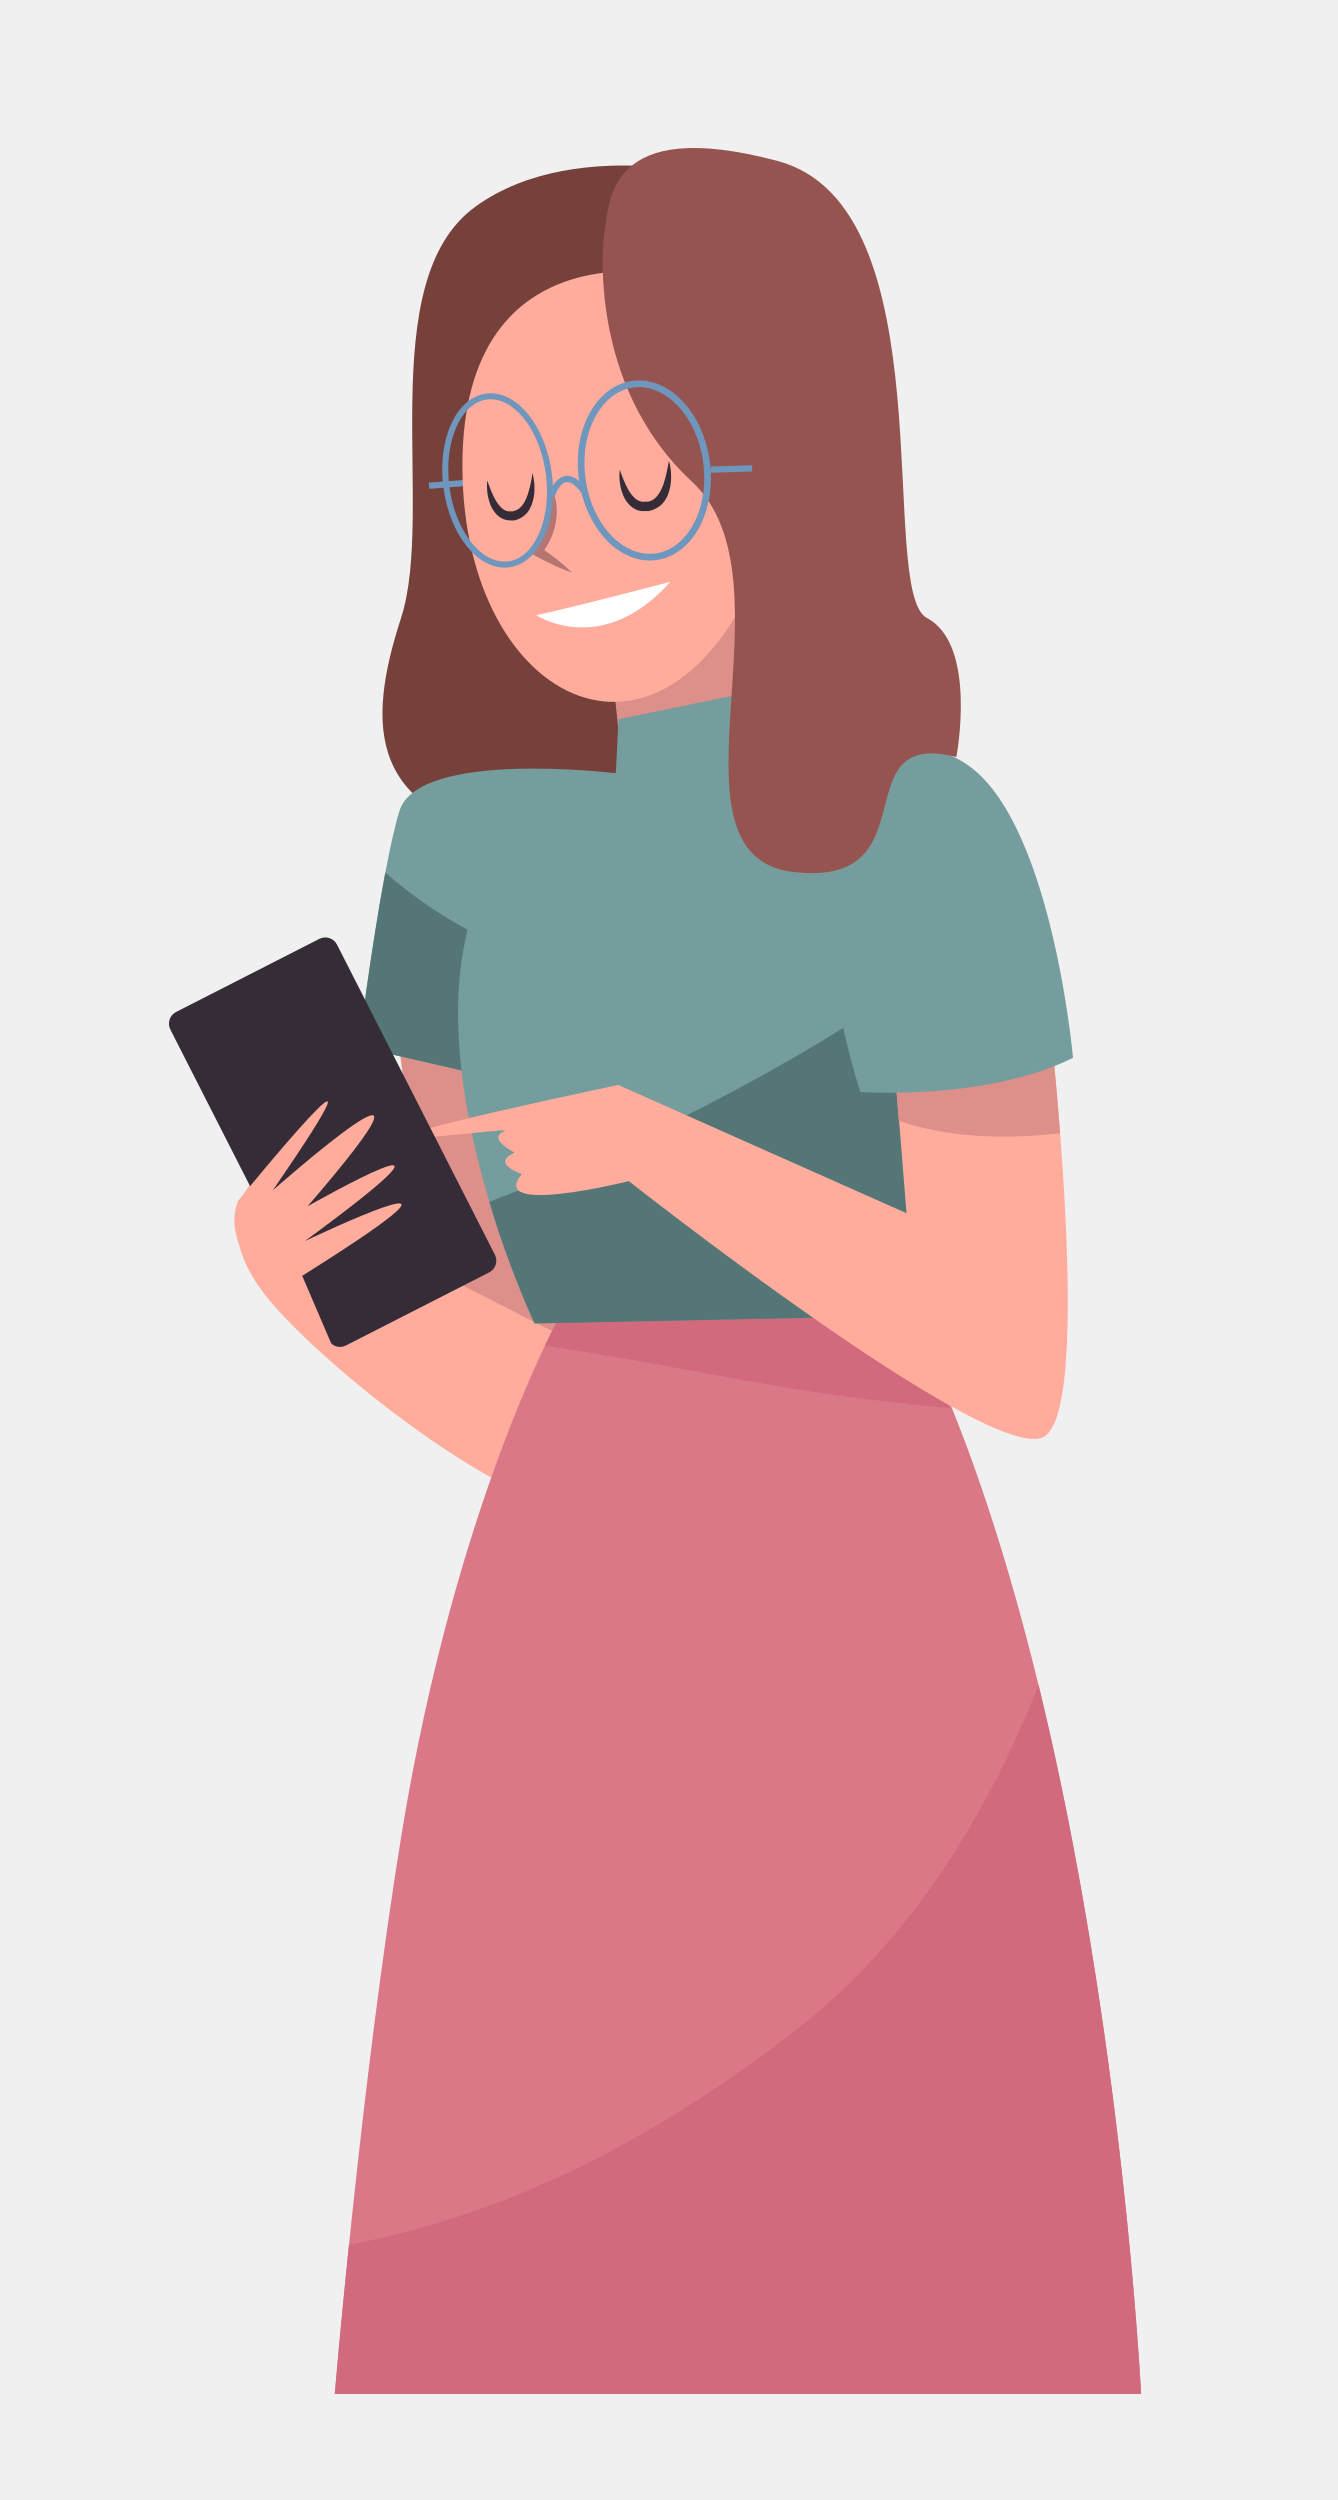
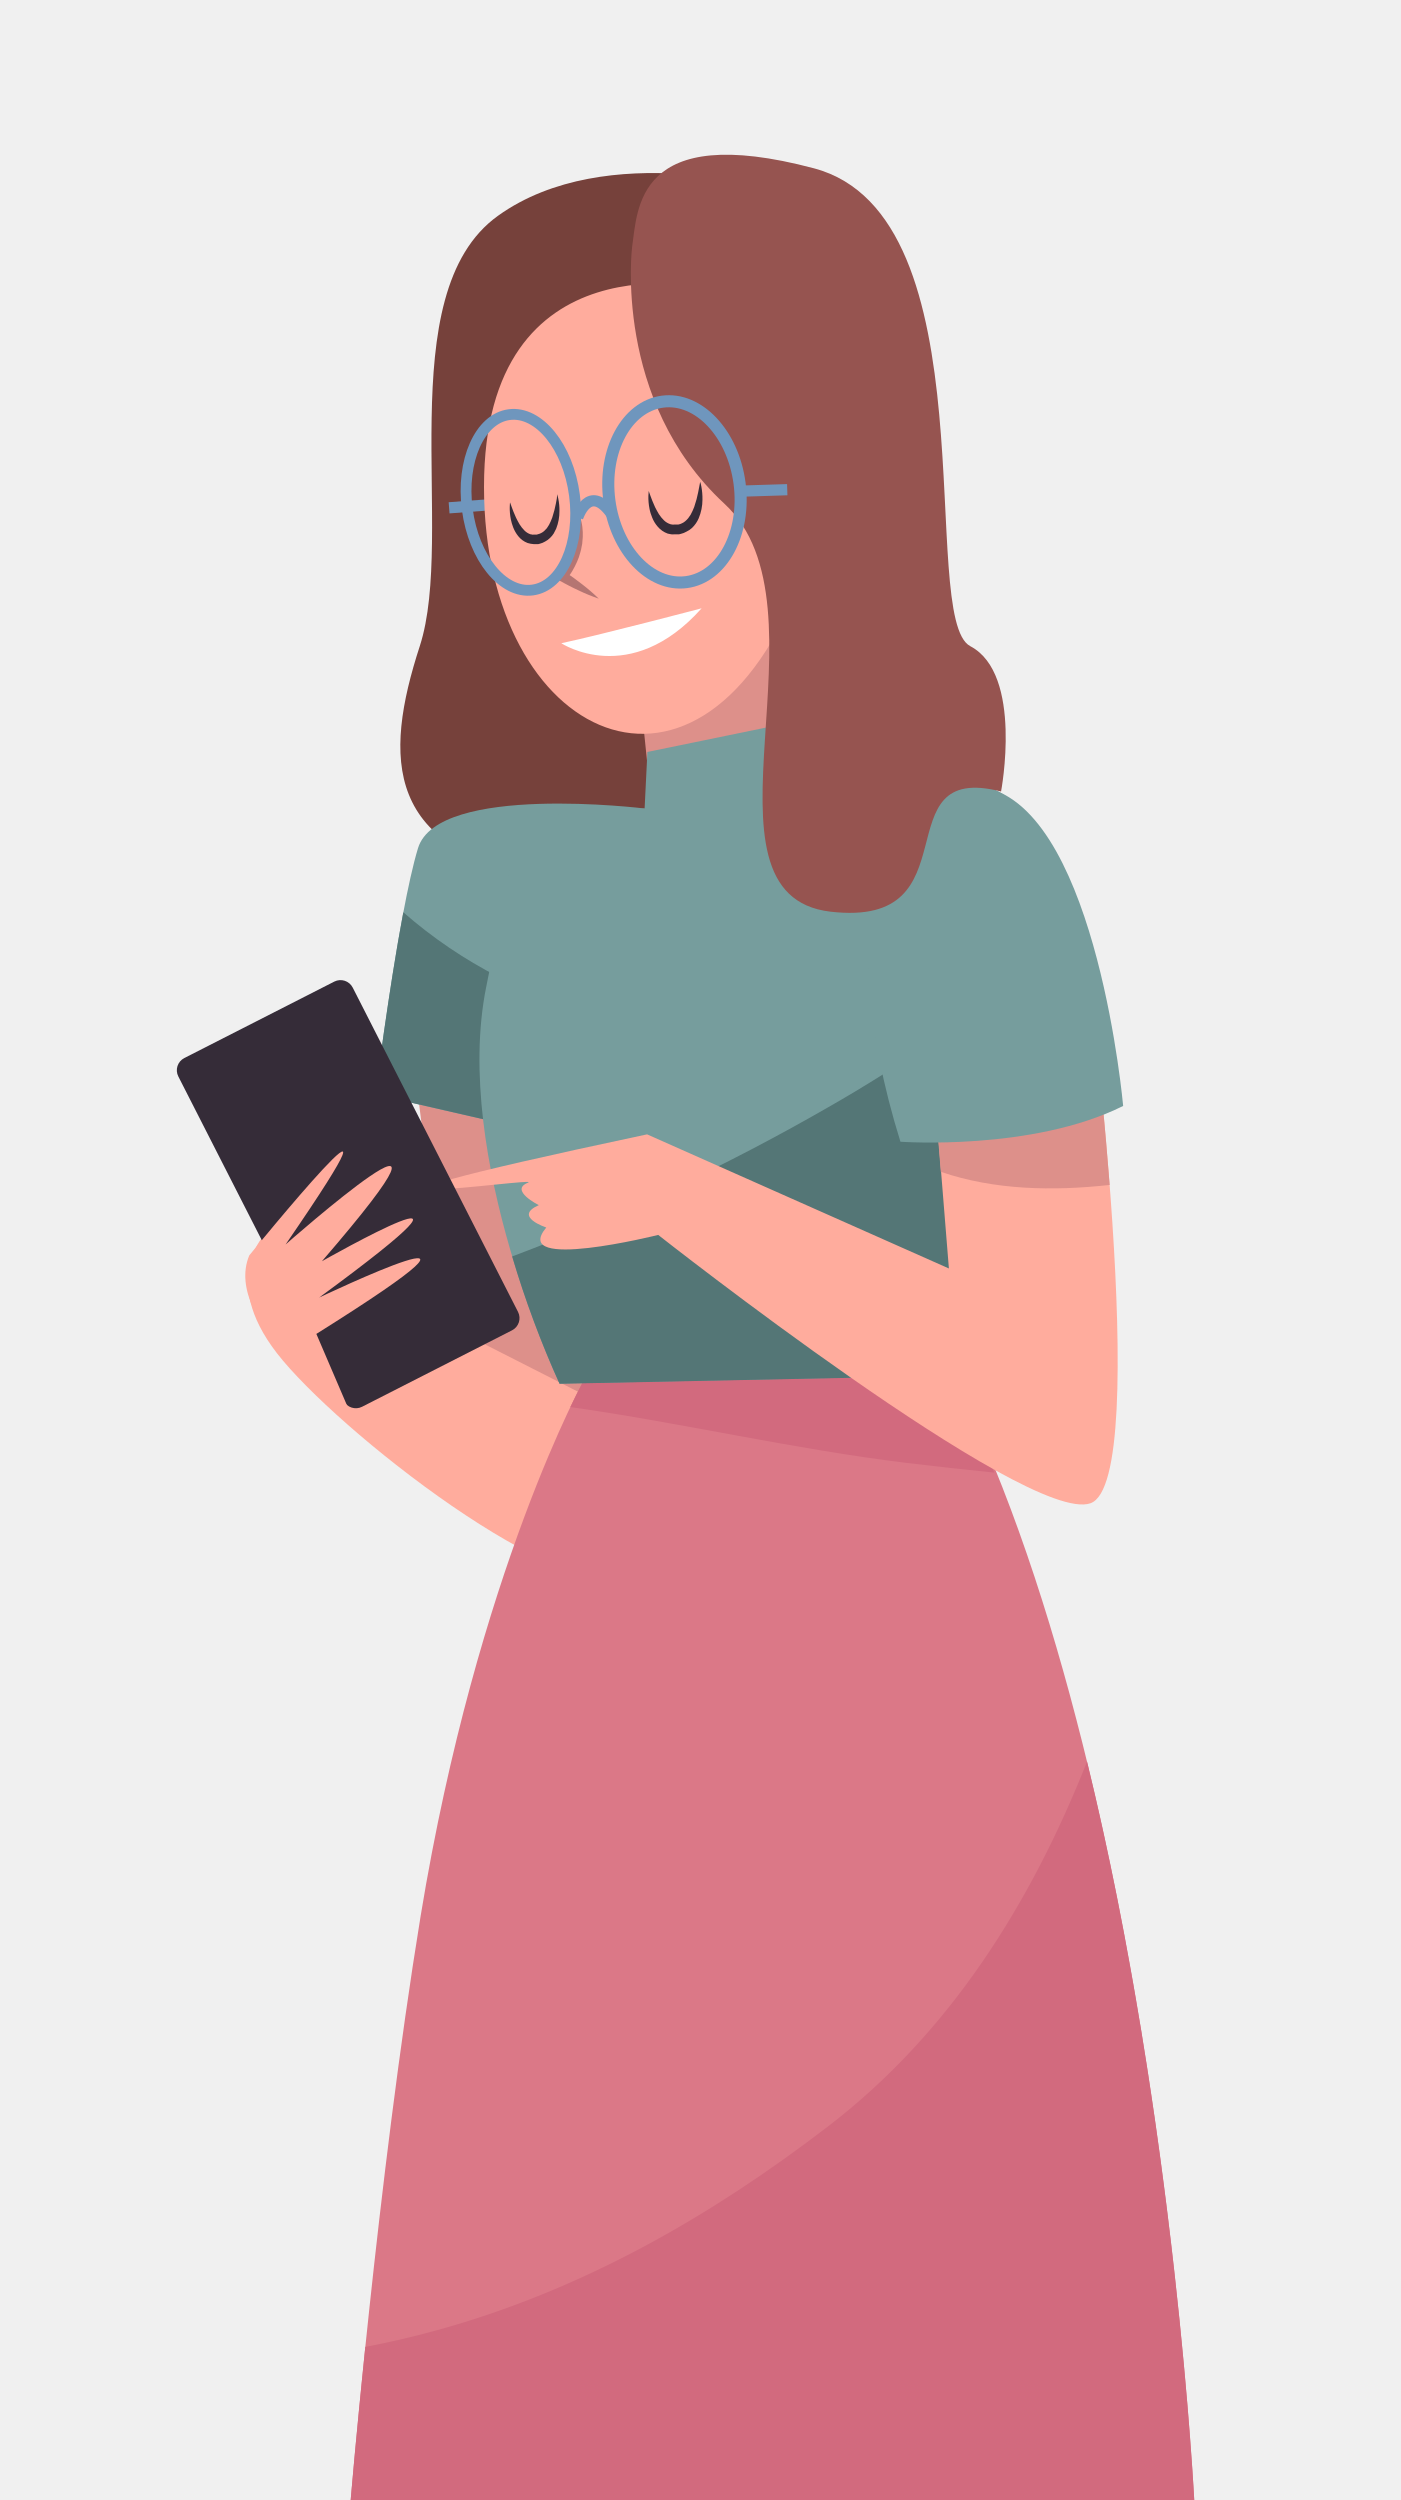
- <svg xmlns="http://www.w3.org/2000/svg" width="441" height="824" viewBox="0 0 441 824" fill="none">
-   <path d="M245.692 60.102C245.692 60.102 191.128 43.363 156.811 68.024C122.493 92.684 143.617 168.458 132.178 203.71C120.739 238.961 120.722 268.909 173.462 276.831C226.202 284.753 233.307 212.51 233.307 212.51L245.692 60.102Z" fill="#76413B" />
-   <path d="M129.529 326.17C129.529 326.17 139.213 425.725 152.407 440.708C165.601 455.69 188.531 459.203 188.531 459.203L182.338 317.352L129.529 326.17Z" fill="#DD908A" />
-   <path d="M83.772 388.717C83.772 388.717 68.807 402.821 87.213 426.603C105.619 450.386 177.866 507.664 200.744 497.09C223.622 486.516 191.059 443.342 191.059 443.342L83.772 388.717Z" fill="#FFAC9D" />
-   <path d="M208.313 262.055L202.98 254.874C202.98 254.874 137.872 246.849 131.628 267.376C125.383 287.904 118.245 345.044 118.245 345.044L172.654 357.546L208.313 262.055Z" fill="#769D9D" />
-   <path d="M157.017 307.984C146.214 302.446 136.132 295.598 127 287.594C122.304 312.41 118.227 345.027 118.227 345.027L172.636 357.529L186.398 320.848C176.366 317.127 166.556 312.832 157.017 307.984Z" fill="#547676" />
-   <path d="M184.23 434.37C184.23 434.37 150.343 495.075 132.453 603.999C118.864 687.298 110.349 789.058 110.349 789.058H376.098C376.098 789.058 364.366 550.441 294.82 423.641L184.23 434.37Z" fill="#DB7887" />
-   <path d="M260.847 670.249C223.622 698.888 182.871 722.171 137.27 734.674C129.907 736.706 122.493 738.428 115.028 739.84C112 769.116 110.349 788.989 110.349 788.989H376.098C376.098 788.989 370.249 669.939 342.297 555.332C324.665 599.9 299.189 640.801 260.847 670.249Z" fill="#D26A7E" />
-   <path d="M285.548 461.184C294.7 462.303 303.885 463.302 313.071 464.232C307.953 450.287 301.854 436.723 294.82 423.641L184.23 434.353C184.23 434.353 182.51 437.487 179.586 443.566C215.021 448.612 250.044 456.861 285.548 461.184Z" fill="#D26A7E" />
-   <path d="M254.207 159.072C254.207 159.072 254.207 269.494 261.242 271.837C268.278 274.179 207.263 274.179 207.263 274.179L199.058 194.307L254.207 159.072Z" fill="#DD908A" />
-   <path d="M203.858 237.05L264.493 224.564L267.16 249.552C267.16 249.552 312.641 234.38 324.235 260.264C335.829 286.147 306.414 433.475 306.414 433.475L176.197 436.161C176.197 436.161 142.31 364.728 153.095 311.153L163.812 257.595L202.98 254.874L203.858 237.05Z" fill="#769D9D" />
-   <path d="M260.572 349.177C228.79 367.473 195.579 383.162 161.266 396.088C165.321 409.794 170.31 423.207 176.197 436.23L306.414 433.544C306.414 433.544 322.704 351.967 326.265 299.546C307.911 319.935 283.278 336.209 260.572 349.177Z" fill="#547676" />
-   <path d="M342.211 302.387C342.211 302.387 363.317 466.832 343.38 473.893C323.444 480.954 207.263 389.302 207.263 389.302C207.263 389.302 160.337 401.047 172.017 386.96C172.017 386.96 161.455 383.516 169.66 379.917C169.66 379.917 160.285 375.215 166.22 372.856C172.155 370.497 71.181 385.789 203.754 357.598L298.794 399.876L294.149 342.323L342.211 302.387Z" fill="#FFAC9D" />
-   <path d="M349.418 373.545C346.528 336.037 342.211 302.387 342.211 302.387L294.046 342.323L296.248 369.412C313.071 375.181 331.563 375.525 349.418 373.545Z" fill="#DD908A" />
-   <path d="M283.536 359.923C283.536 359.923 325.13 362.92 353.667 348.643C353.667 348.643 345.651 258.473 311.764 248.64C277.876 238.806 261.242 288.283 283.536 359.923Z" fill="#769D9D" />
-   <path d="M105.259 309.446L58.041 333.543C55.917 334.627 55.073 337.23 56.156 339.357L108.208 441.586C109.29 443.713 111.891 444.558 114.015 443.474L161.233 419.378C163.357 418.294 164.202 415.69 163.119 413.564L111.067 311.334C109.984 309.207 107.384 308.362 105.259 309.446Z" fill="#352C38" />
-   <path d="M78.492 395.76C78.492 395.76 136.564 324.413 89.931 392.316C89.931 392.316 156.811 333.282 101.37 397.603C101.37 397.603 166.495 360.595 100.492 409.055C100.492 409.055 172.74 374.613 99.615 420.507L110.177 445.168C110.177 445.168 69.684 416.908 78.492 395.76Z" fill="#FFAC9D" />
-   <path d="M164.018 158.366L141.415 160.088" stroke="#6F96BD" stroke-width="2.05" stroke-miterlimit="10" />
-   <path d="M223.622 90.928C223.622 90.928 152.407 73.586 152.407 153.492C152.407 233.399 221.059 266.343 252.727 181.494C284.396 96.645 223.622 90.928 223.622 90.928Z" fill="#FFAC9D" />
-   <path d="M199.058 77.719C199.058 77.719 192.9 126.18 228.095 158.779C263.289 191.379 215.778 282.118 261.535 287.405C307.291 292.691 277.377 239.822 315.221 249.518C315.221 249.518 322.257 212.51 305.537 203.71C288.817 194.909 312.572 68.024 256.305 53.058C200.039 38.093 200.813 66.267 199.058 77.719Z" fill="#965450" />
-   <path d="M220.939 191.758C220.939 191.758 190.096 199.904 176.748 202.78C176.748 202.78 198.37 217.09 220.939 191.758Z" fill="white" />
-   <path d="M175.457 155.8C175.457 155.8 175.612 156.317 175.802 157.23C176.059 158.499 176.18 159.792 176.163 161.087C176.179 162.996 175.829 164.89 175.131 166.667C174.907 167.166 174.632 167.683 174.357 168.182C174.032 168.693 173.645 169.162 173.204 169.577C172.752 170.037 172.23 170.42 171.656 170.714C171.122 171.035 170.542 171.273 169.936 171.42L169.454 171.54H169.265H168.938H168.164C167.475 171.503 166.793 171.382 166.134 171.179C164.97 170.737 163.947 169.987 163.175 169.009C162.521 168.185 161.993 167.268 161.61 166.288C161.285 165.456 161.032 164.597 160.853 163.722C160.604 162.446 160.489 161.147 160.509 159.847C160.509 158.917 160.612 158.383 160.612 158.383C160.612 158.383 160.802 158.883 161.094 159.744C161.386 160.605 161.868 161.828 162.487 163.188C162.814 163.877 163.193 164.583 163.606 165.289C164.043 165.992 164.556 166.645 165.136 167.235C165.676 167.782 166.335 168.195 167.063 168.441C167.218 168.441 167.355 168.441 167.51 168.527C167.686 168.563 167.868 168.563 168.044 168.527H168.818H169.024L169.299 168.441C170.057 168.271 170.76 167.916 171.346 167.407C171.649 167.136 171.93 166.842 172.189 166.529C172.438 166.186 172.668 165.83 172.877 165.461C173.278 164.707 173.622 163.924 173.909 163.119C174.167 162.327 174.391 161.552 174.58 160.812C174.941 159.348 175.182 158.056 175.337 157.161L175.457 155.8Z" fill="#352C38" />
-   <path d="M220.474 151.891C220.634 152.387 220.761 152.893 220.853 153.406C221.103 154.752 221.218 156.119 221.197 157.488C221.197 159.516 220.794 161.524 220.01 163.395C219.522 164.537 218.808 165.568 217.911 166.426C217.402 166.898 216.821 167.288 216.191 167.579C215.61 167.926 214.977 168.176 214.316 168.32L213.817 168.44H212.389C212.052 168.477 211.712 168.477 211.375 168.44L210.256 168.217C209.018 167.771 207.92 167.005 207.074 165.995C206.342 165.147 205.76 164.181 205.354 163.136C205.165 162.671 205.01 162.206 204.855 161.759C204.7 161.311 204.632 160.863 204.528 160.433C204.257 159.084 204.136 157.709 204.167 156.334C204.171 155.816 204.205 155.298 204.27 154.784L204.786 156.231C205.113 157.143 205.595 158.418 206.266 159.864C206.61 160.57 207.023 161.311 207.47 162.069C207.938 162.794 208.486 163.464 209.104 164.066C209.688 164.624 210.395 165.037 211.168 165.272C211.33 165.291 211.491 165.319 211.65 165.358C211.848 165.401 212.054 165.401 212.252 165.358H213.06H213.301H213.594C214.008 165.283 214.409 165.143 214.781 164.945C215.158 164.776 215.506 164.55 215.813 164.273C216.136 163.995 216.435 163.689 216.707 163.36C216.982 163.016 217.223 162.637 217.464 162.275C217.898 161.481 218.277 160.658 218.599 159.813C218.875 158.986 219.133 158.091 219.339 157.384C219.735 155.835 219.993 154.491 220.165 153.544L220.474 151.891Z" fill="#352C38" />
-   <path d="M180.618 158.779C181.25 159.615 181.771 160.53 182.166 161.5C182.571 162.473 182.882 163.482 183.095 164.514C183.22 165.036 183.312 165.565 183.37 166.098C183.37 166.632 183.508 167.166 183.508 167.7C183.508 168.234 183.508 168.768 183.508 169.302L183.37 170.92C183.37 171.454 183.198 171.971 183.112 172.505C183.037 173.042 182.916 173.572 182.751 174.089L182.287 175.639L181.685 177.137C181.252 178.117 180.764 179.072 180.222 179.996C179.964 180.461 179.638 180.891 179.345 181.339L178.416 182.631L177.935 180.289C178.863 180.943 179.792 181.546 180.704 182.217C181.616 182.889 182.424 183.543 183.388 184.25C185.191 185.642 186.914 187.137 188.548 188.727C186.394 187.994 184.285 187.132 182.235 186.144C181.203 185.696 180.222 185.162 179.208 184.663C178.193 184.163 177.247 183.595 176.249 183.079L174.855 182.321L175.784 180.736C176.008 180.323 176.249 179.893 176.507 179.497C176.765 179.1 177.023 178.687 177.229 178.257C177.642 177.413 178.141 176.534 178.485 175.725C178.879 174.867 179.224 173.988 179.517 173.09C179.689 172.652 179.832 172.203 179.947 171.747C180.068 171.299 180.222 170.851 180.326 170.387C180.498 169.474 180.704 168.544 180.824 167.597C180.824 167.114 180.824 166.649 180.962 166.167C181.1 165.685 180.962 165.203 181.065 164.721C181.065 163.756 181.065 162.775 181.065 161.776C180.982 160.768 180.833 159.767 180.618 158.779Z" fill="#B57572" />
-   <path d="M180.893 156.127C182.906 171.403 176.988 184.783 167.665 186.006C158.342 187.229 149.156 175.863 147.143 160.588C145.131 145.312 151.048 131.932 160.354 130.709C169.66 129.486 178.898 140.852 180.893 156.127Z" stroke="#6F96BD" stroke-width="1.98" stroke-miterlimit="10" />
-   <path d="M216.136 183.509C227.456 182.01 234.952 168.062 232.878 152.353C230.804 136.644 219.945 125.124 208.625 126.622C197.304 128.12 189.808 142.069 191.882 157.778C193.956 173.487 204.815 185.007 216.136 183.509Z" stroke="#6F96BD" stroke-width="2.21" stroke-miterlimit="10" />
-   <path d="M181.891 163.171C181.891 163.171 185.417 152.166 192.453 161.862" stroke="#6F96BD" stroke-width="2.05" stroke-miterlimit="10" />
-   <path d="M234.253 154.801L247.894 154.371" stroke="#6F96BD" stroke-width="2.05" stroke-miterlimit="10" />
+ <svg xmlns="http://www.w3.org/2000/svg" viewBox="0 0 256.37 457.64">
+   <defs>
+     <style>.cls-1{fill:#76413b;}.cls-2{fill:#dd908a;}.cls-3{fill:#ffac9d;}.cls-4{fill:#769d9d;}.cls-5{fill:#547676;}.cls-6{fill:#db7887;}.cls-7{fill:#d26a7e;}.cls-8{fill:#352c38;}.cls-13,.cls-14,.cls-9{fill:none;stroke:#6f96bd;stroke-miterlimit:10;}.cls-9{stroke-width:2.05px;}.cls-10{fill:#965450;}.cls-11{fill:#fff;}.cls-12{fill:#b57572;}.cls-13{stroke-width:1.98px;}.cls-14{stroke-width:2.21px;}</style>
+   </defs>
+   <g id="OBJECTS">
+     <path class="cls-1" d="M142.83,34.9s-31.72-9.72-51.67,4.6-7.67,58.32-14.32,78.79-6.66,37.86,24,42.46,34.79-37.35,34.79-37.35Z" />
+     <path class="cls-2" d="M75.3,189.4s5.63,57.81,13.3,66.51,21,10.74,21,10.74L106,184.28Z" />
+     <path class="cls-3" d="M48.7,225.72s-8.7,8.19,2,22,52.7,47.07,66,40.93-5.63-31.21-5.63-31.21Z" />
+     <path class="cls-4" d="M121.1,152.17,118,148s-37.85-4.66-41.48,7.26-7.78,45.1-7.78,45.1l31.63,7.26Z" />
+     <path class="cls-5" d="M91.28,178.84A86,86,0,0,1,73.83,167c-2.73,14.41-5.1,33.35-5.1,33.35l31.63,7.26,8-21.3A162.21,162.21,0,0,1,91.28,178.84Z" />
+     <path class="cls-6" d="M107.1,252.23S87.4,287.48,77,350.73C69.1,399.1,64.15,458.19,64.15,458.19H218.64S211.82,319.63,171.39,246Z" />
+     <path class="cls-7" d="M151.64,389.2C130,405.83,106.31,419.35,79.8,426.61c-4.28,1.18-8.59,2.18-12.93,3-1.76,17-2.72,28.54-2.72,28.54H218.64s-3.4-69.13-19.65-135.68C188.74,348.35,173.93,372.1,151.64,389.2Z" />
+     <path class="cls-7" d="M166,267.8c5.32.65,10.66,1.23,16,1.77A182.56,182.56,0,0,0,171.39,246l-64.29,6.22s-1,1.82-2.7,5.35C125,260.5,145.36,265.29,166,267.8Z" />
+     <path class="cls-2" d="M147.78,92.37s0,64.12,4.09,65.48-31.38,1.36-31.38,1.36l-4.77-46.38Z" />
+     <path class="cls-4" d="M118.51,137.65l35.25-7.25,1.55,14.51s26.44-8.81,33.18,6.22-10.36,100.58-10.36,100.58l-75.7,1.56S82.73,211.79,89,180.68l6.23-31.1L118,148Z" />
+     <path class="cls-5" d="M151.48,202.76A394.55,394.55,0,0,1,93.75,230a181.6,181.6,0,0,0,8.68,23.31l75.7-1.56s9.47-47.37,11.54-77.81C179,185.78,164.68,195.23,151.48,202.76Z" />
+     <path class="cls-3" d="M198.94,175.59s12.27,95.49.68,99.59-79.13-49.12-79.13-49.12S93.21,232.88,100,224.7c0,0-6.14-2-1.37-4.09,0,0-5.45-2.73-2-4.1s-55.25,7.51,21.82-8.86L173.7,232.2,171,198.78Z" />
+     <path class="cls-2" d="M203.13,216.91c-1.68-21.78-4.19-41.32-4.19-41.32l-28,23.19,1.28,15.73C182,217.86,192.75,218.06,203.13,216.91Z" />
+     <path class="cls-4" d="M164.83,209s24.18,1.74,40.77-6.55c0,0-4.66-52.36-24.36-58.07S151.87,167.4,164.83,209Z" />
+     <rect class="cls-8" x="45.83" y="182.77" width="35.83" height="71.65" rx="2.51" ry="2.51" transform="translate(-92.33 52.8) rotate(-27.01)" />
+     <path class="cls-3" d="M45.63,229.81s33.76-41.43,6.65-2c0,0,38.88-34.28,6.65,3.07,0,0,37.86-21.49-.51,6.65,0,0,42-20-.51,6.65l6.14,14.32S40.51,242.09,45.63,229.81Z" />
+     <line class="cls-9" x1="95.35" y1="91.96" x2="82.21" y2="92.96" />
+     <path class="cls-3" d="M130,52.8S88.6,42.73,88.6,89.13s39.91,65.53,58.32,16.26S130,52.8,130,52.8Z" />
+     <path class="cls-10" d="M115.72,45.13S112.14,73.27,132.6,92.2s-7.16,71.62,19.44,74.69,9.21-27.63,31.21-22c0,0,4.09-21.49-5.63-26.6S181.71,39.5,149,30.81,116.74,38.48,115.72,45.13Z" />
+     <path class="cls-11" d="M128.44,111.35s-17.93,4.73-25.69,6.4C102.75,117.75,115.32,126.06,128.44,111.35Z" />
+     <path class="cls-8" d="M102,90.47s.09.3.2.83a10.54,10.54,0,0,1,.21,2.24,8.65,8.65,0,0,1-.6,3.24c-.13.29-.29.59-.45.88a4.24,4.24,0,0,1-.67.81,3.49,3.49,0,0,1-.9.66,3.58,3.58,0,0,1-1,.41l-.28.07h0l-.11,0h-.19l-.45,0a4.9,4.9,0,0,1-1.18-.21,4,4,0,0,1-1.72-1.26,6.11,6.11,0,0,1-.91-1.58,9.09,9.09,0,0,1-.44-1.49,10.82,10.82,0,0,1-.2-2.25c0-.54.06-.85.06-.85s.11.29.28.79.45,1.21.81,2c.19.4.41.81.65,1.22a6.52,6.52,0,0,0,.89,1.13,2.85,2.85,0,0,0,1.12.7c.09,0,.17,0,.26.05a.76.76,0,0,0,.31,0l.45,0h.12l.16-.05a2.72,2.72,0,0,0,1.19-.6,4.74,4.74,0,0,0,.49-.51,6.57,6.57,0,0,0,.4-.62,10.23,10.23,0,0,0,.6-1.36c.15-.46.28-.91.39-1.34.21-.85.35-1.6.44-2.12Z" />
+     <path class="cls-8" d="M128.17,88.2a6.71,6.71,0,0,1,.22.88,11.93,11.93,0,0,1,.2,2.37,8.86,8.86,0,0,1-.69,3.43,5.33,5.33,0,0,1-1.22,1.76,3.84,3.84,0,0,1-1,.67,3.65,3.65,0,0,1-1.09.43l-.29.07h-.83a2.74,2.74,0,0,1-.59,0l-.65-.13a4.32,4.32,0,0,1-1.85-1.29,5.7,5.7,0,0,1-1-1.66c-.11-.27-.2-.54-.29-.8s-.13-.52-.19-.77a10.83,10.83,0,0,1-.21-2.38,7.54,7.54,0,0,1,.06-.9l.3.84c.19.53.47,1.27.86,2.11.2.41.44.84.7,1.28a6.68,6.68,0,0,0,.95,1.16,3,3,0,0,0,1.2.7,2.33,2.33,0,0,1,.28.05.82.82,0,0,0,.35,0l.47,0H124l.17,0a2.36,2.36,0,0,0,.69-.24,2.29,2.29,0,0,0,.6-.39,4.35,4.35,0,0,0,.52-.53c.16-.2.3-.42.44-.63a11.51,11.51,0,0,0,.66-1.43c.16-.48.31-1,.43-1.41.23-.9.38-1.68.48-2.23Z" />
+     <path class="cls-12" d="M105,92.2a7,7,0,0,1,.9,1.58,9.59,9.59,0,0,1,.54,1.75,7.38,7.38,0,0,1,.16.92c0,.31.08.62.08.93s0,.62,0,.93l-.08.94c0,.31-.1.61-.15.92a5.59,5.59,0,0,1-.21.92l-.27.9-.35.87a16.2,16.2,0,0,1-.85,1.66c-.15.27-.34.52-.51.78l-.54.75-.28-1.36c.54.38,1.08.73,1.61,1.12s1,.77,1.56,1.18a34.78,34.78,0,0,1,3,2.6,32.81,32.81,0,0,1-3.67-1.5c-.6-.26-1.17-.57-1.76-.86s-1.14-.62-1.72-.92l-.81-.44.54-.92c.13-.24.27-.49.42-.72s.3-.47.42-.72c.24-.49.53-1,.73-1.47a14.27,14.27,0,0,0,.6-1.53,6.46,6.46,0,0,0,.25-.78c.07-.26.16-.52.22-.79.1-.53.22-1.07.29-1.62,0-.28,0-.55.08-.83s0-.56.06-.84c0-.56,0-1.13,0-1.71A13.35,13.35,0,0,0,105,92.2Z" />
+     <path class="cls-13" d="M105.16,90.66c1.17,8.87-2.27,16.64-7.69,17.35s-10.76-5.89-11.93-14.76,2.27-16.64,7.68-17.35S104,81.79,105.16,90.66Z" />
+     <ellipse class="cls-14" cx="123.47" cy="90.04" rx="12.02" ry="16.66" transform="translate(-10.74 16.96) rotate(-7.53)" />
+     <path class="cls-9" d="M105.74,94.75s2.05-6.39,6.14-.76" />
+     <line class="cls-9" x1="136.18" y1="89.89" x2="144.11" y2="89.64" />
+   </g>
</svg>
